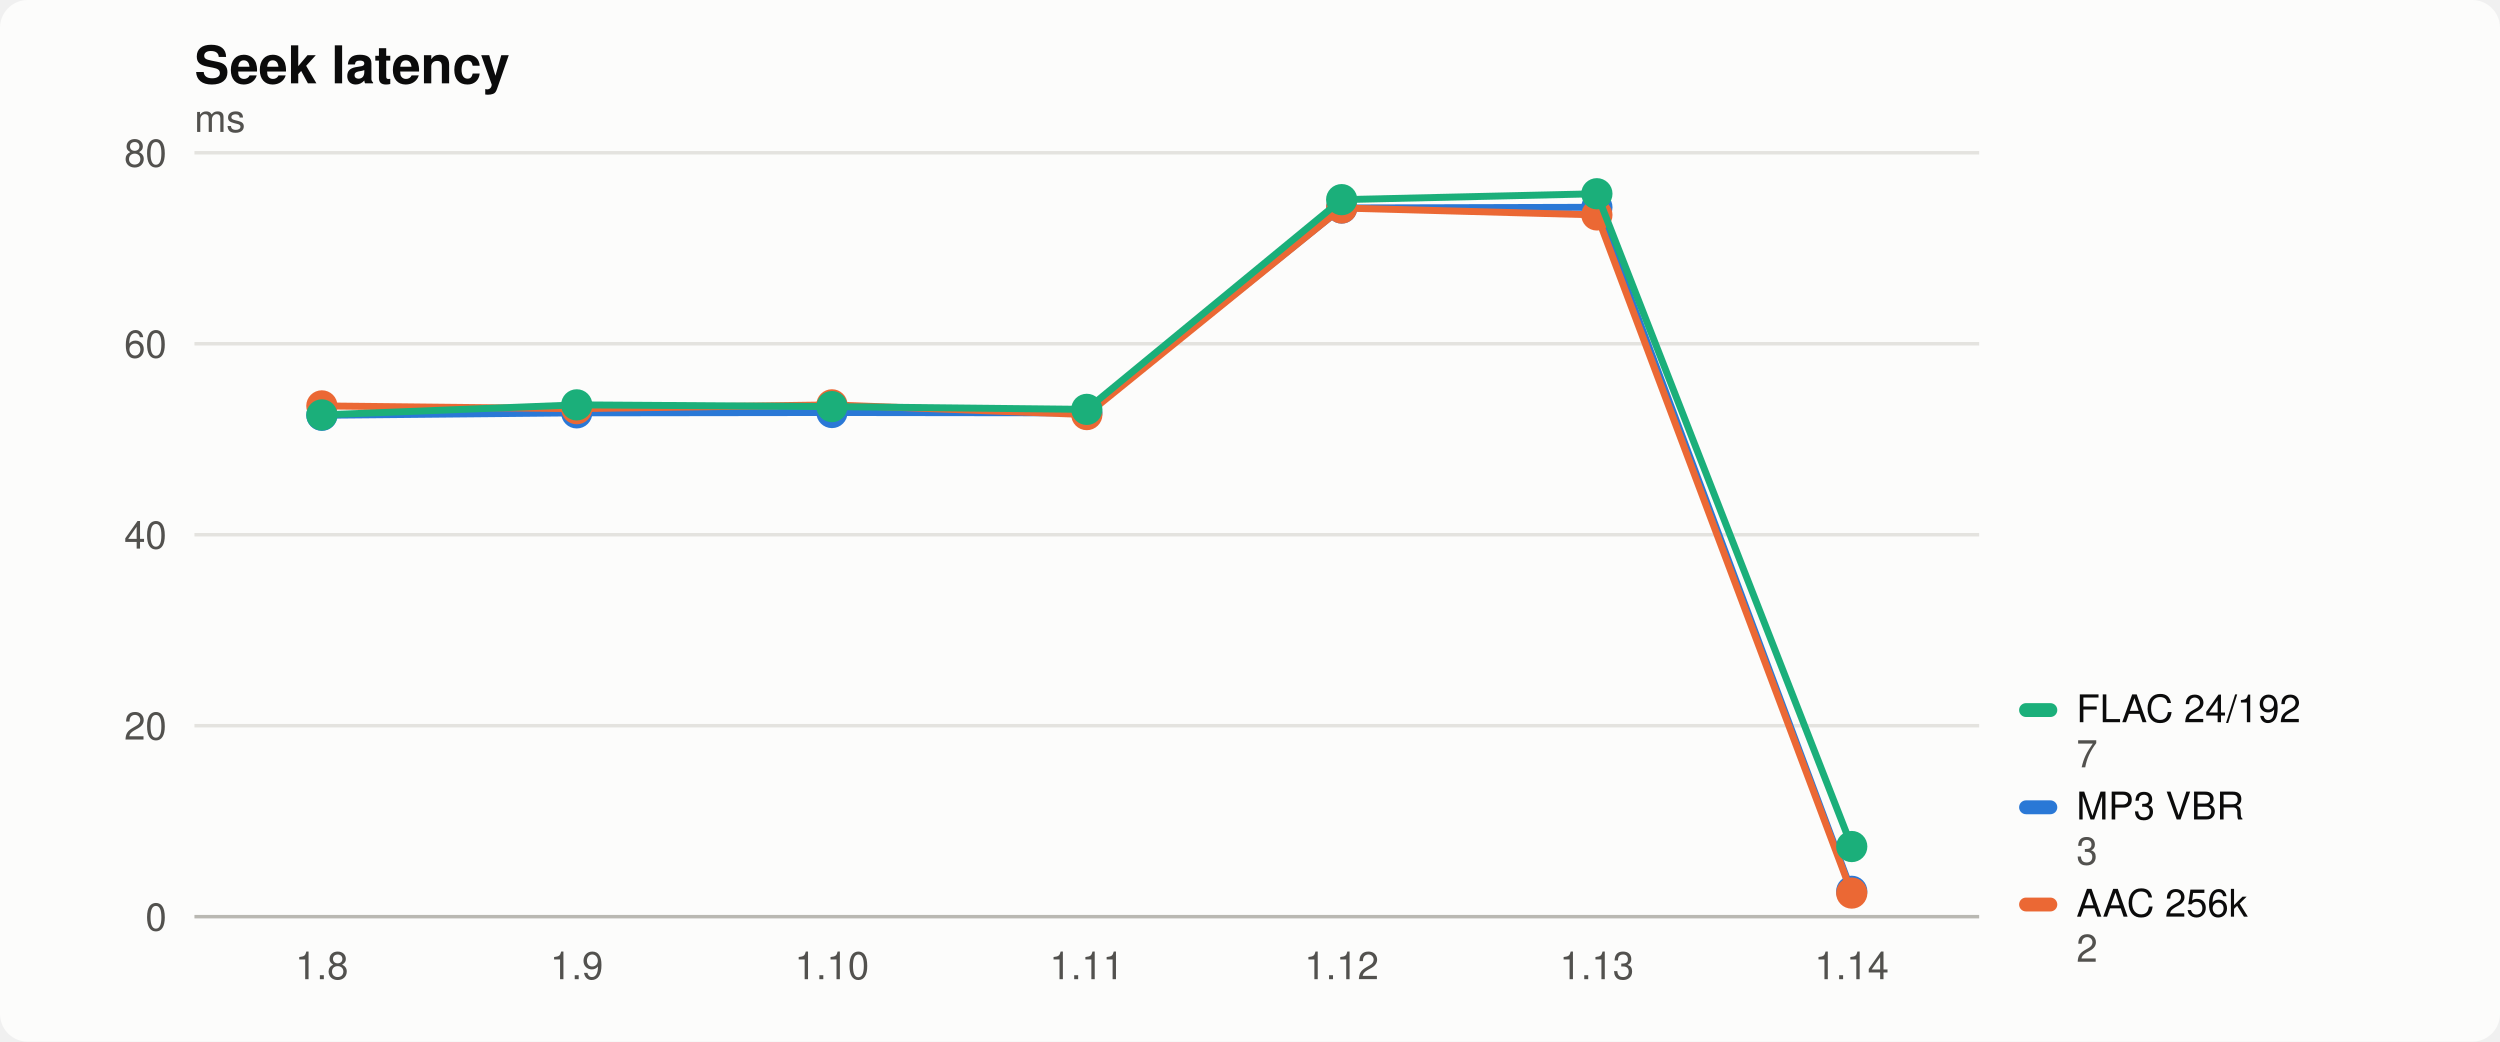
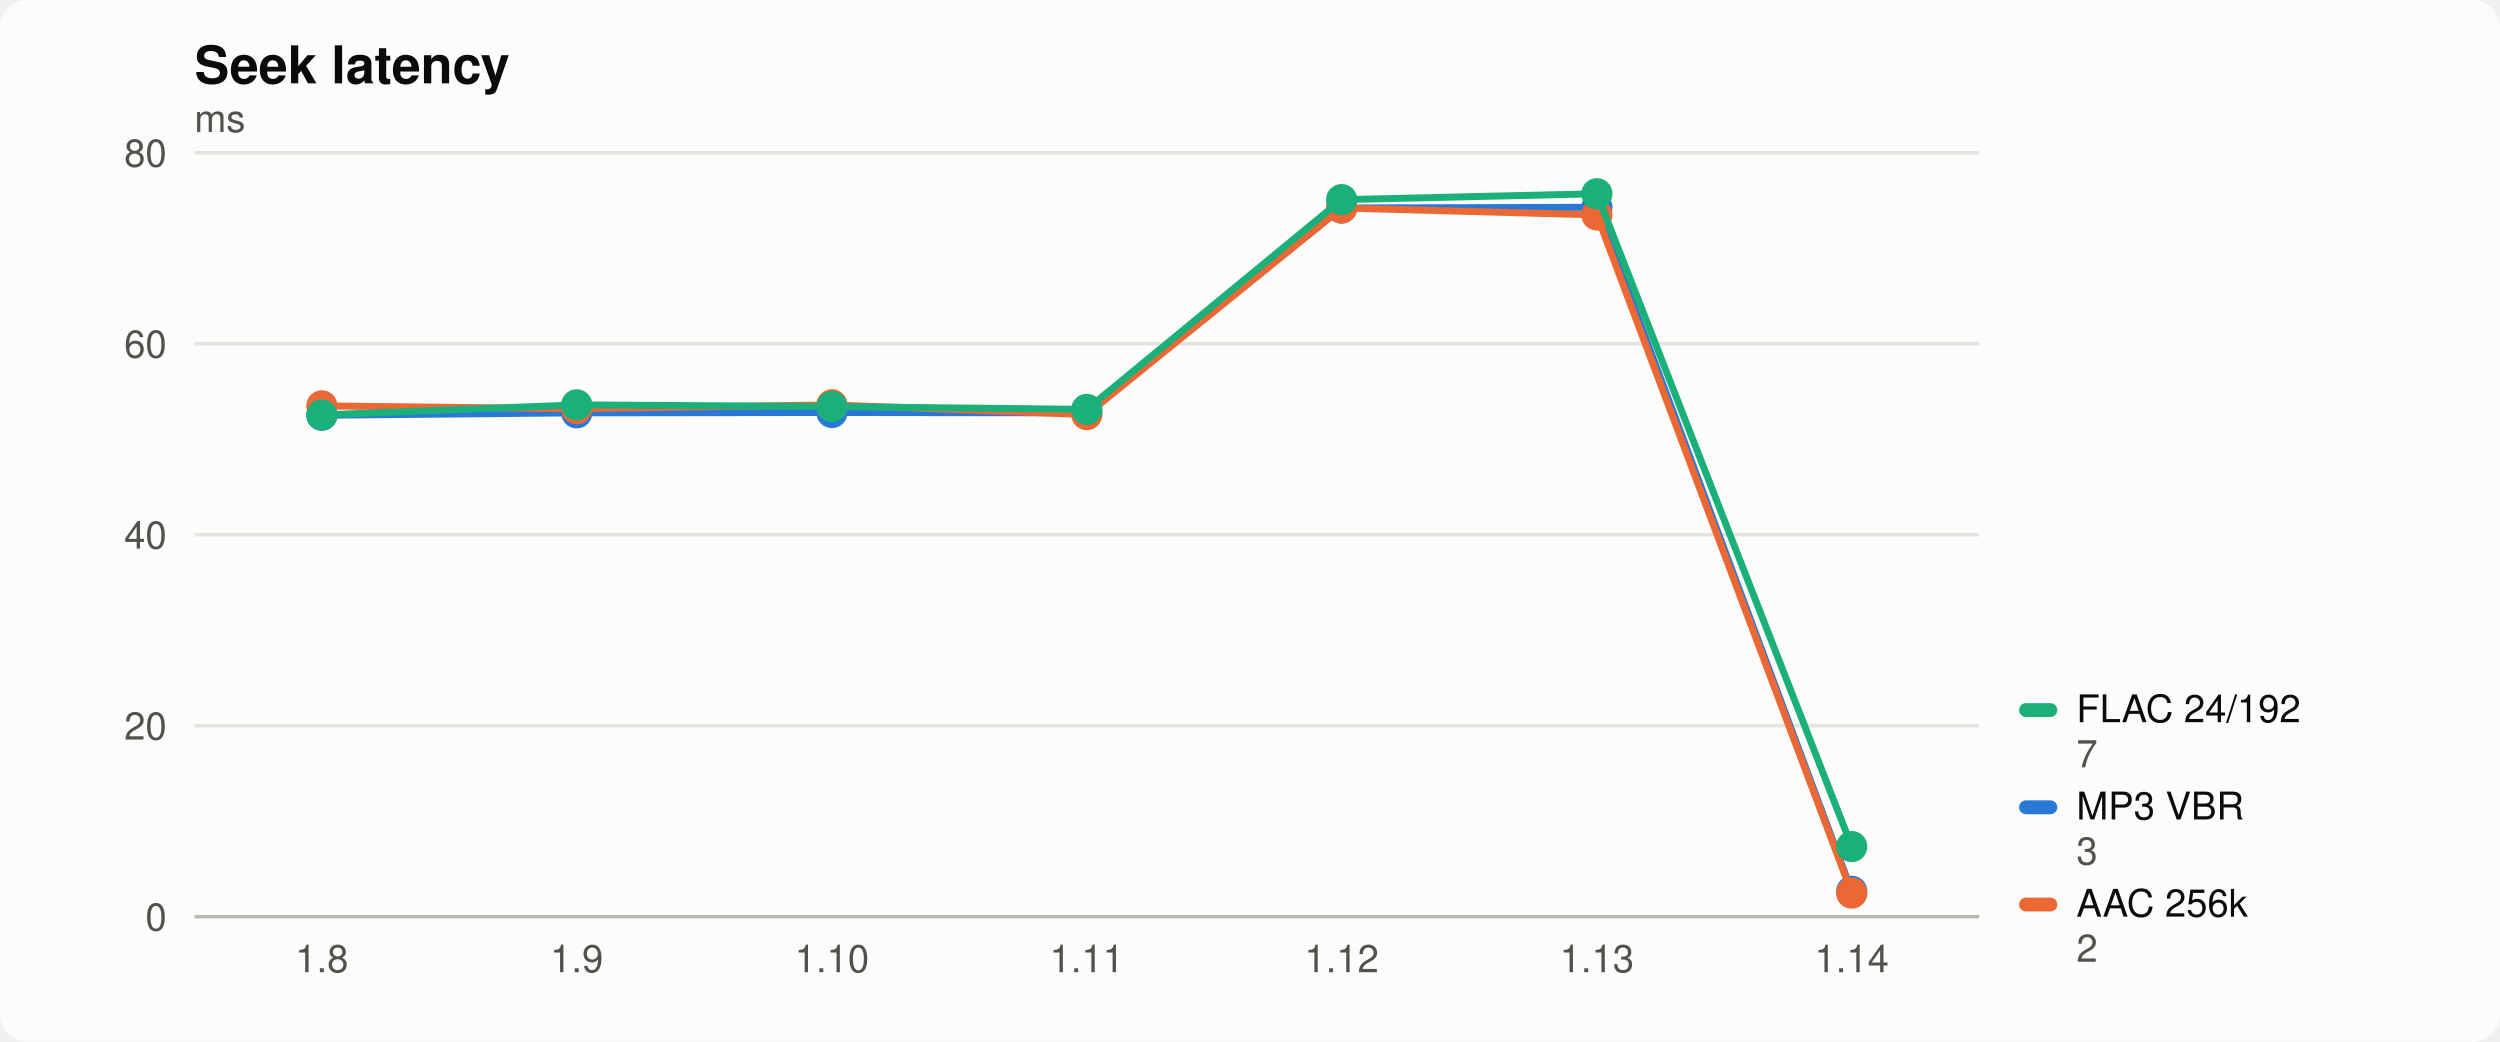
<svg xmlns="http://www.w3.org/2000/svg" viewBox="0 0 720 300" width="720" height="300" font-family="-apple-system,BlinkMacSystemFont,Segoe UI,Helvetica,Arial,sans-serif" role="img" aria-label="Seek latency">
  <style>.bg{fill:#fcfcfb}.t{fill:#0b0b0b}.m{fill:#52514e}.g{stroke:#e4e3df}.a{stroke:#b9b8b2}.s0{stroke:#2a78d6;fill:#2a78d6}.s1{stroke:#eb6834;fill:#eb6834}.s2{stroke:#1baf7a;fill:#1baf7a}.s3{stroke:#eda100;fill:#eda100}@media (prefers-color-scheme:dark){.bg{fill:#1a1a19}.t{fill:#ffffff}.m{fill:#c3c2b7}.g{stroke:#2f2f2d}.a{stroke:#555550}.s0{stroke:#3987e5;fill:#3987e5}.s1{stroke:#d95926;fill:#d95926}.s2{stroke:#199e70;fill:#199e70}.s3{stroke:#c98500;fill:#c98500}}.l{fill:none;stroke-width:2;stroke-linejoin:round;stroke-linecap:round}</style>
  <rect class="bg" width="720" height="300" rx="8" />
  <text class="t" x="56" y="24" font-size="15" font-weight="600">Seek latency</text>
  <text class="m" x="56" y="38" font-size="11">ms</text>
  <line class="a" x1="56" x2="570" y1="264.0" y2="264.0" />
  <text class="m" x="48" y="268.0" font-size="11" text-anchor="end">0</text>
  <line class="g" x1="56" x2="570" y1="209.0" y2="209.0" />
  <text class="m" x="48" y="213.0" font-size="11" text-anchor="end">20</text>
  <line class="g" x1="56" x2="570" y1="154.0" y2="154.0" />
  <text class="m" x="48" y="158.0" font-size="11" text-anchor="end">40</text>
  <line class="g" x1="56" x2="570" y1="99.0" y2="99.0" />
  <text class="m" x="48" y="103.0" font-size="11" text-anchor="end">60</text>
  <line class="g" x1="56" x2="570" y1="44.0" y2="44.0" />
  <text class="m" x="48" y="48.0" font-size="11" text-anchor="end">80</text>
-   <text class="m" x="92.7" y="282" font-size="11" text-anchor="middle">1.8</text>
-   <text class="m" x="166.1" y="282" font-size="11" text-anchor="middle">1.9</text>
-   <text class="m" x="239.6" y="282" font-size="11" text-anchor="middle">1.10</text>
-   <text class="m" x="313.0" y="282" font-size="11" text-anchor="middle">1.11</text>
-   <text class="m" x="386.4" y="282" font-size="11" text-anchor="middle">1.12</text>
-   <text class="m" x="459.9" y="282" font-size="11" text-anchor="middle">1.13</text>
-   <text class="m" x="533.3" y="282" font-size="11" text-anchor="middle">1.14</text>
+   <text class="m" x="92.7" y="280" font-size="11" text-anchor="middle">1.8</text>
+   <text class="m" x="166.1" y="280" font-size="11" text-anchor="middle">1.9</text>
+   <text class="m" x="239.6" y="280" font-size="11" text-anchor="middle">1.10</text>
+   <text class="m" x="313.0" y="280" font-size="11" text-anchor="middle">1.11</text>
+   <text class="m" x="386.4" y="280" font-size="11" text-anchor="middle">1.12</text>
+   <text class="m" x="459.9" y="280" font-size="11" text-anchor="middle">1.13</text>
+   <text class="m" x="533.3" y="280" font-size="11" text-anchor="middle">1.14</text>
  <path class="l s0" d="M92.7,119.6 L166.1,118.9 L239.6,118.8 L313.0,118.9 L386.4,59.9 L459.9,59.7 L533.3,256.7" />
  <circle class="s0" cx="92.7" cy="119.6" r="4" stroke="none" />
  <circle class="s0" cx="166.1" cy="118.9" r="4" stroke="none" />
  <circle class="s0" cx="239.6" cy="118.8" r="4" stroke="none" />
  <circle class="s0" cx="313.0" cy="118.9" r="4" stroke="none" />
  <circle class="s0" cx="386.4" cy="59.9" r="4" stroke="none" />
  <circle class="s0" cx="459.9" cy="59.7" r="4" stroke="none" />
  <circle class="s0" cx="533.3" cy="256.7" r="4" stroke="none" />
  <path class="l s1" d="M92.7,116.9 L166.1,117.7 L239.6,116.6 L313.0,119.4 L386.4,59.9 L459.9,61.9 L533.3,257.2" />
  <circle class="s1" cx="92.7" cy="116.9" r="4" stroke="none" />
  <circle class="s1" cx="166.1" cy="117.7" r="4" stroke="none" />
  <circle class="s1" cx="239.6" cy="116.6" r="4" stroke="none" />
  <circle class="s1" cx="313.0" cy="119.4" r="4" stroke="none" />
  <circle class="s1" cx="386.4" cy="59.9" r="4" stroke="none" />
  <circle class="s1" cx="459.9" cy="61.9" r="4" stroke="none" />
  <circle class="s1" cx="533.3" cy="257.2" r="4" stroke="none" />
  <path class="l s2" d="M92.7,119.5 L166.1,116.6 L239.6,117.1 L313.0,117.9 L386.4,57.5 L459.9,55.8 L533.3,243.8" />
  <circle class="s2" cx="92.7" cy="119.5" r="4" stroke="none" />
  <circle class="s2" cx="166.1" cy="116.6" r="4" stroke="none" />
  <circle class="s2" cx="239.6" cy="117.1" r="4" stroke="none" />
  <circle class="s2" cx="313.0" cy="117.9" r="4" stroke="none" />
  <circle class="s2" cx="386.4" cy="57.5" r="4" stroke="none" />
  <circle class="s2" cx="459.9" cy="55.8" r="4" stroke="none" />
  <circle class="s2" cx="533.3" cy="243.8" r="4" stroke="none" />
  <rect class="s2" x="582" y="203.0" width="10" height="3" rx="1.5" stroke="none" />
  <text class="t" x="598" y="208.0" font-size="11">FLAC 24/192</text>
  <text class="m" x="598" y="221.0" font-size="11">7</text>
  <rect class="s0" x="582" y="231.0" width="10" height="3" rx="1.5" stroke="none" />
  <text class="t" x="598" y="236.0" font-size="11">MP3 VBR</text>
  <text class="m" x="598" y="249.0" font-size="11">3</text>
  <rect class="s1" x="582" y="259.0" width="10" height="3" rx="1.5" stroke="none" />
  <text class="t" x="598" y="264.0" font-size="11">AAC 256k</text>
  <text class="m" x="598" y="277.0" font-size="11">2</text>
</svg>
